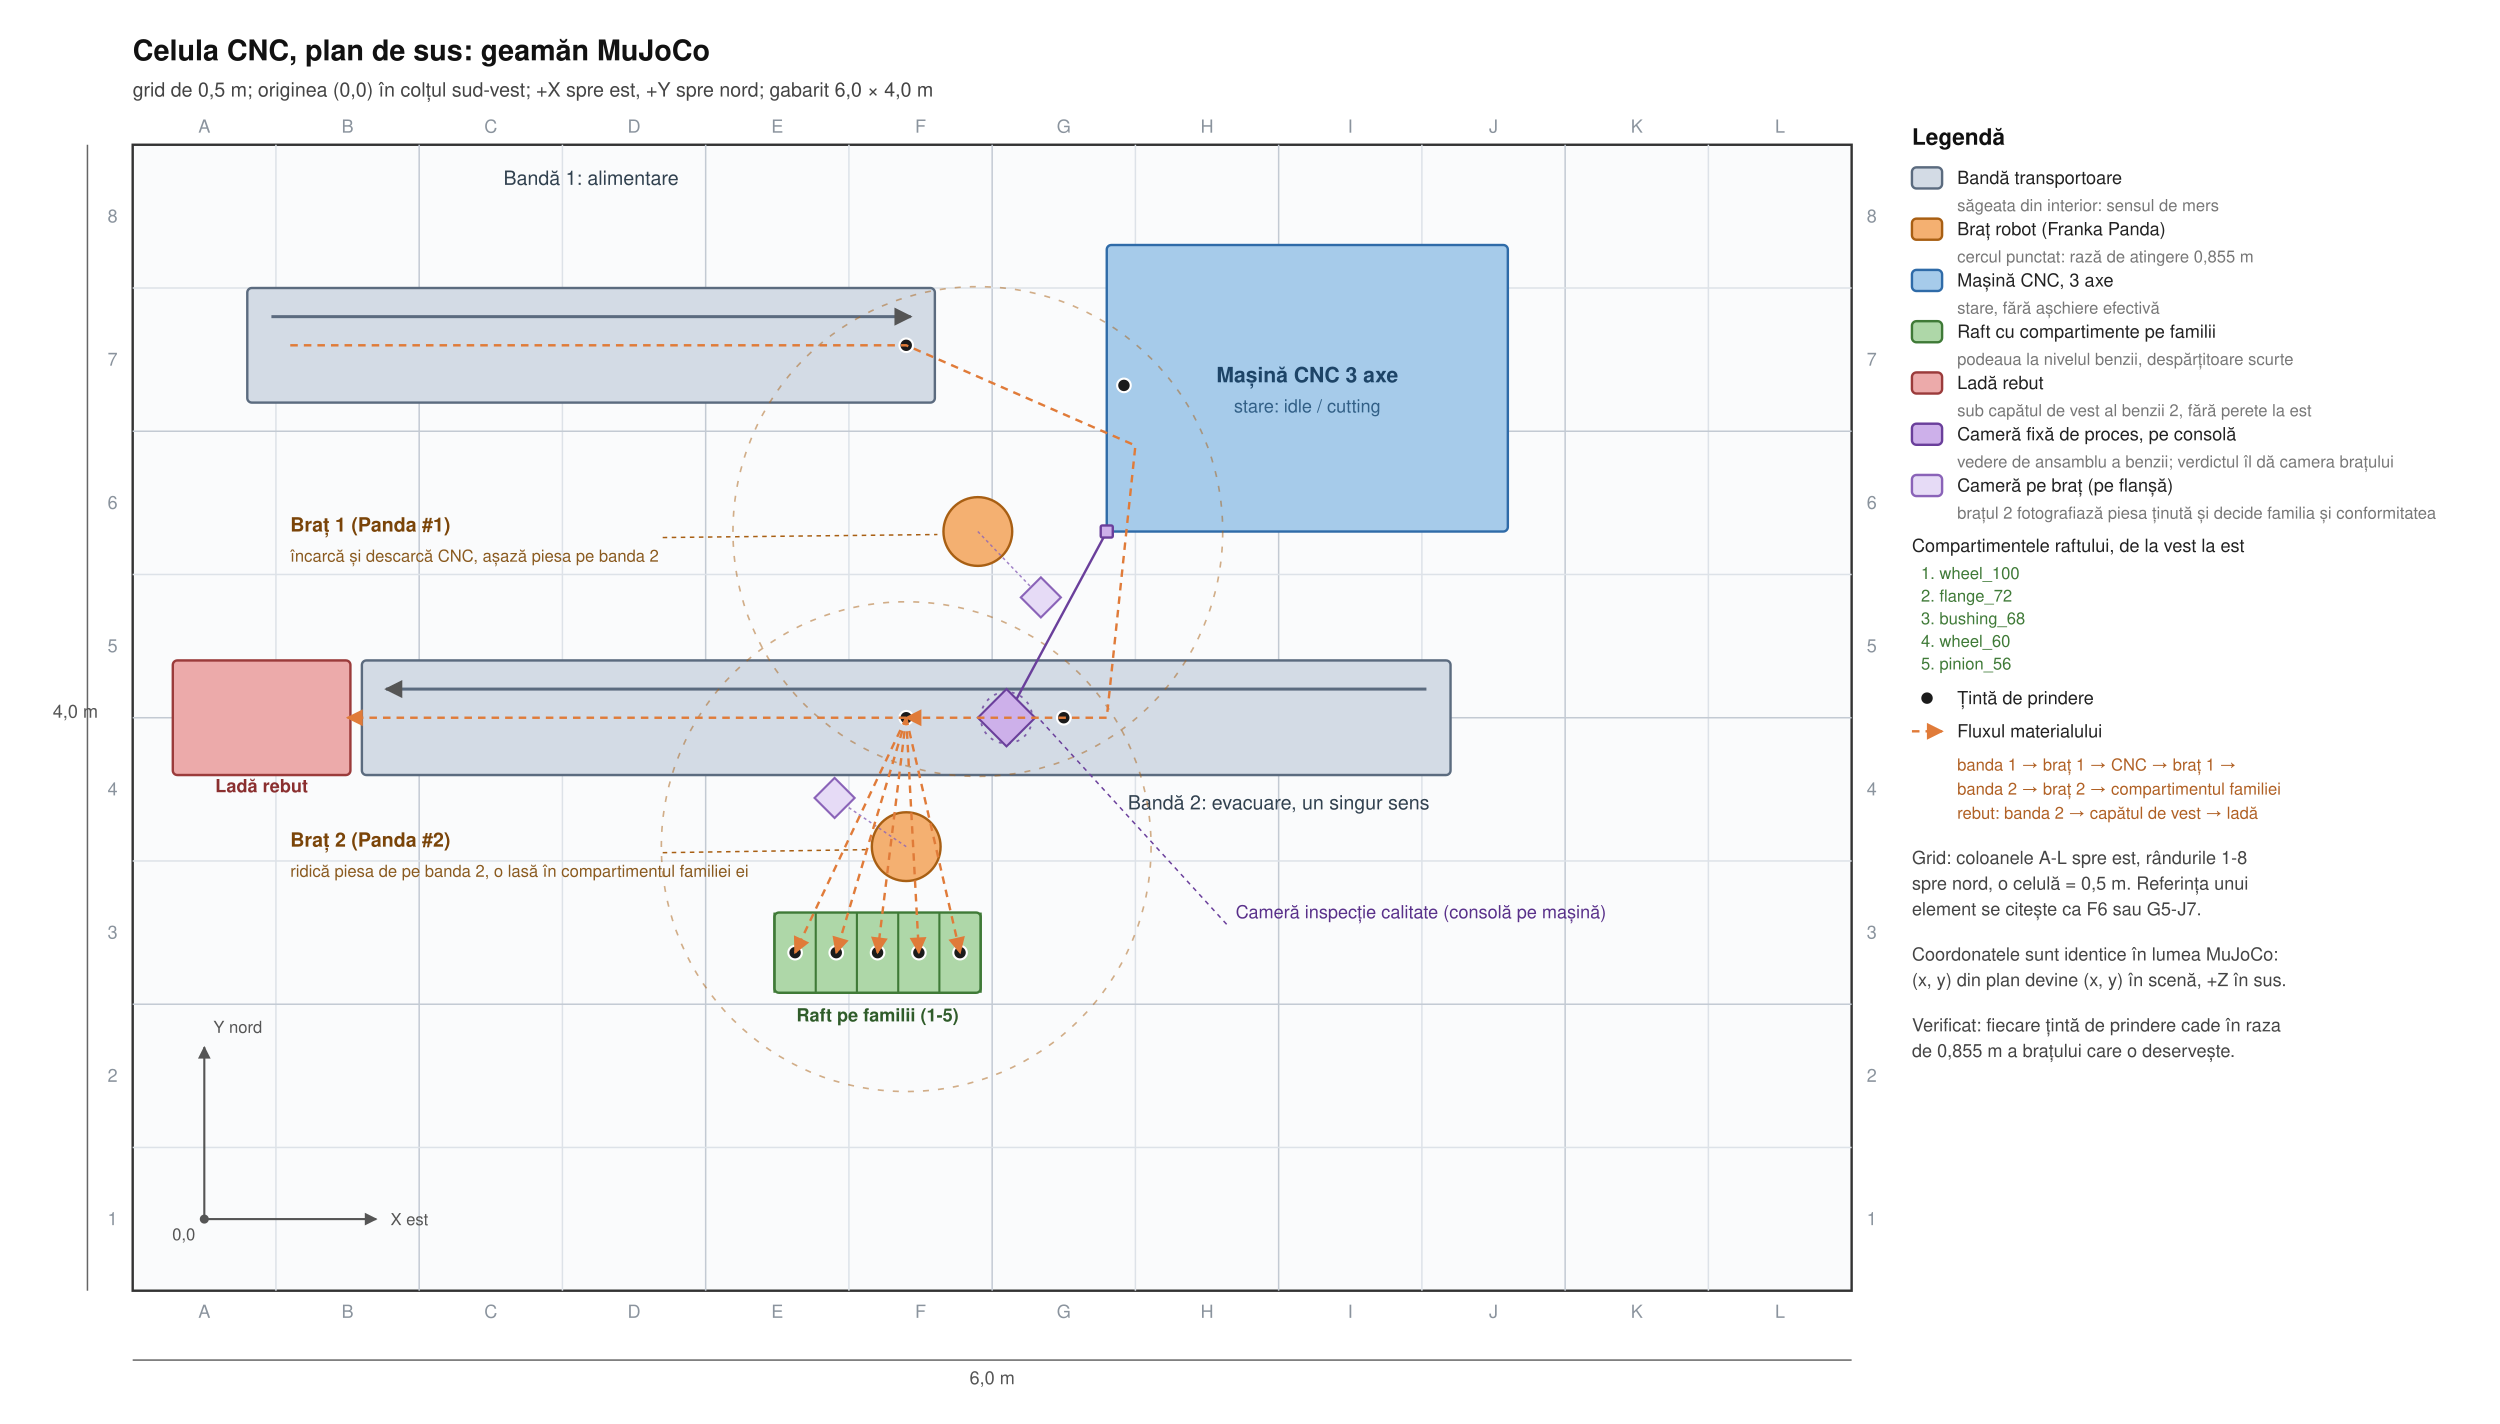
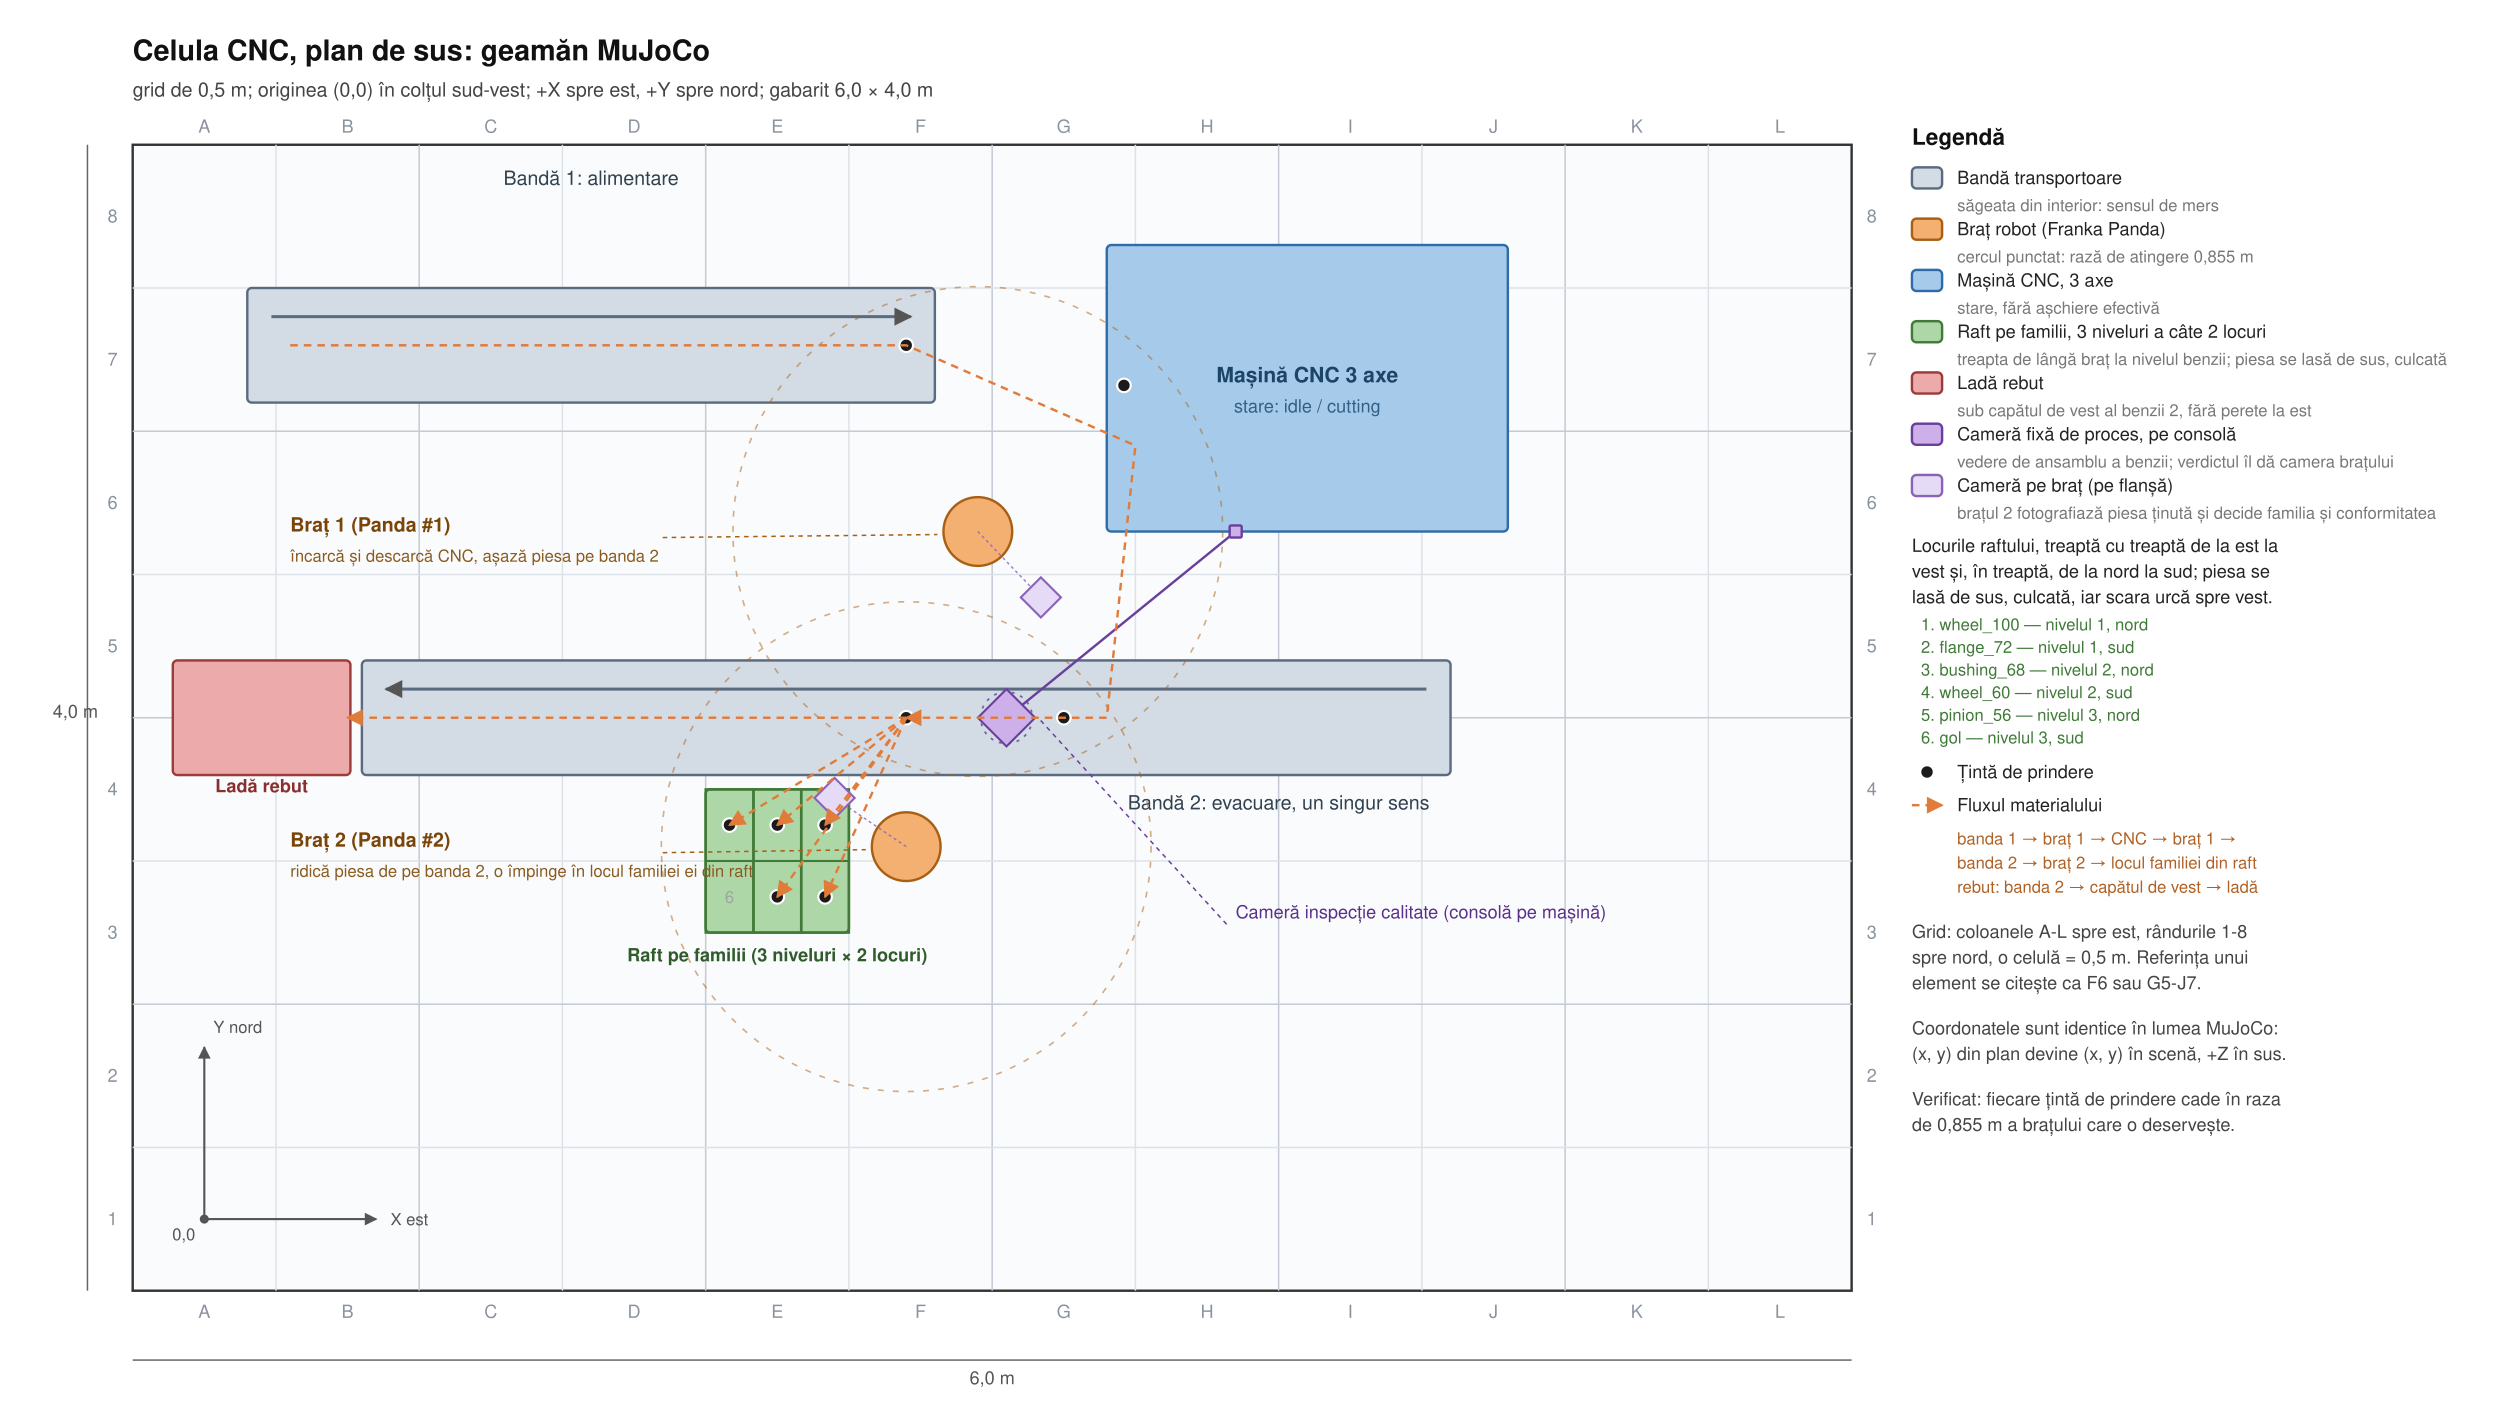
<svg xmlns="http://www.w3.org/2000/svg" width="1658" height="944" viewBox="0 0 1658 944" font-family="Helvetica, Arial, sans-serif">
  <defs>
    <marker id="arrow" viewBox="0 0 10 10" refX="9" refY="5" markerWidth="7" markerHeight="7" orient="auto-start-reverse">
      <path d="M 0 0 L 10 5 L 0 10 z" fill="#e07b39" />
    </marker>
    <marker id="arrow-gray" viewBox="0 0 10 10" refX="9" refY="5" markerWidth="6" markerHeight="6" orient="auto-start-reverse">
      <path d="M 0 0 L 10 5 L 0 10 z" fill="#555" />
    </marker>
  </defs>
  <rect x="0.0" y="0.0" width="1658.0" height="944.0" rx="0" fill="#ffffff" stroke="#ffffff" stroke-width="1.6" />
  <text x="88.0" y="40.0" font-size="19" text-anchor="start" fill="#111" font-weight="bold" opacity="1.00">Celula CNC, plan de sus: geamăn MuJoCo</text>
  <text x="88.0" y="64.0" font-size="13" text-anchor="start" fill="#444" font-weight="normal" opacity="1.00">grid de 0,5 m; originea (0,0) în colțul sud-vest; +X spre est, +Y spre nord; gabarit 6,0 × 4,0 m</text>
  <rect x="88.0" y="96.0" width="1140.0" height="760.0" rx="0" fill="#fafbfc" stroke="#333" stroke-width="1.6" />
  <line x1="183.0" y1="856.0" x2="183.0" y2="96.0" stroke="#dde2e8" stroke-width="1.0" />
  <line x1="278.0" y1="856.0" x2="278.0" y2="96.0" stroke="#c3cad3" stroke-width="1.0" />
  <line x1="373.0" y1="856.0" x2="373.0" y2="96.0" stroke="#dde2e8" stroke-width="1.0" />
  <line x1="468.0" y1="856.0" x2="468.0" y2="96.0" stroke="#c3cad3" stroke-width="1.0" />
  <line x1="563.0" y1="856.0" x2="563.0" y2="96.0" stroke="#dde2e8" stroke-width="1.0" />
  <line x1="658.0" y1="856.0" x2="658.0" y2="96.0" stroke="#c3cad3" stroke-width="1.0" />
  <line x1="753.0" y1="856.0" x2="753.0" y2="96.0" stroke="#dde2e8" stroke-width="1.0" />
  <line x1="848.0" y1="856.0" x2="848.0" y2="96.0" stroke="#c3cad3" stroke-width="1.0" />
  <line x1="943.0" y1="856.0" x2="943.0" y2="96.0" stroke="#dde2e8" stroke-width="1.0" />
  <line x1="1038.0" y1="856.0" x2="1038.0" y2="96.0" stroke="#c3cad3" stroke-width="1.0" />
  <line x1="1133.0" y1="856.0" x2="1133.0" y2="96.0" stroke="#dde2e8" stroke-width="1.0" />
  <line x1="88.0" y1="761.0" x2="1228.0" y2="761.0" stroke="#dde2e8" stroke-width="1.0" />
  <line x1="88.0" y1="666.0" x2="1228.0" y2="666.0" stroke="#c3cad3" stroke-width="1.0" />
  <line x1="88.0" y1="571.0" x2="1228.0" y2="571.0" stroke="#dde2e8" stroke-width="1.0" />
  <line x1="88.0" y1="476.0" x2="1228.0" y2="476.0" stroke="#c3cad3" stroke-width="1.0" />
  <line x1="88.0" y1="381.0" x2="1228.0" y2="381.0" stroke="#dde2e8" stroke-width="1.0" />
  <line x1="88.0" y1="286.0" x2="1228.0" y2="286.0" stroke="#c3cad3" stroke-width="1.0" />
  <line x1="88.0" y1="191.0" x2="1228.0" y2="191.0" stroke="#dde2e8" stroke-width="1.0" />
  <text x="135.5" y="88.0" font-size="12" text-anchor="middle" fill="#8a939d" font-weight="normal" opacity="1.00">A</text>
  <text x="135.5" y="874.0" font-size="12" text-anchor="middle" fill="#8a939d" font-weight="normal" opacity="1.00">A</text>
  <text x="230.5" y="88.0" font-size="12" text-anchor="middle" fill="#8a939d" font-weight="normal" opacity="1.00">B</text>
  <text x="230.5" y="874.0" font-size="12" text-anchor="middle" fill="#8a939d" font-weight="normal" opacity="1.00">B</text>
  <text x="325.5" y="88.0" font-size="12" text-anchor="middle" fill="#8a939d" font-weight="normal" opacity="1.00">C</text>
  <text x="325.5" y="874.0" font-size="12" text-anchor="middle" fill="#8a939d" font-weight="normal" opacity="1.00">C</text>
  <text x="420.5" y="88.0" font-size="12" text-anchor="middle" fill="#8a939d" font-weight="normal" opacity="1.00">D</text>
  <text x="420.5" y="874.0" font-size="12" text-anchor="middle" fill="#8a939d" font-weight="normal" opacity="1.00">D</text>
  <text x="515.5" y="88.0" font-size="12" text-anchor="middle" fill="#8a939d" font-weight="normal" opacity="1.00">E</text>
  <text x="515.5" y="874.0" font-size="12" text-anchor="middle" fill="#8a939d" font-weight="normal" opacity="1.00">E</text>
  <text x="610.5" y="88.0" font-size="12" text-anchor="middle" fill="#8a939d" font-weight="normal" opacity="1.00">F</text>
  <text x="610.5" y="874.0" font-size="12" text-anchor="middle" fill="#8a939d" font-weight="normal" opacity="1.00">F</text>
  <text x="705.5" y="88.0" font-size="12" text-anchor="middle" fill="#8a939d" font-weight="normal" opacity="1.00">G</text>
  <text x="705.5" y="874.0" font-size="12" text-anchor="middle" fill="#8a939d" font-weight="normal" opacity="1.00">G</text>
  <text x="800.5" y="88.0" font-size="12" text-anchor="middle" fill="#8a939d" font-weight="normal" opacity="1.00">H</text>
  <text x="800.5" y="874.0" font-size="12" text-anchor="middle" fill="#8a939d" font-weight="normal" opacity="1.00">H</text>
  <text x="895.5" y="88.0" font-size="12" text-anchor="middle" fill="#8a939d" font-weight="normal" opacity="1.00">I</text>
  <text x="895.5" y="874.0" font-size="12" text-anchor="middle" fill="#8a939d" font-weight="normal" opacity="1.00">I</text>
  <text x="990.5" y="88.0" font-size="12" text-anchor="middle" fill="#8a939d" font-weight="normal" opacity="1.00">J</text>
  <text x="990.5" y="874.0" font-size="12" text-anchor="middle" fill="#8a939d" font-weight="normal" opacity="1.00">J</text>
  <text x="1085.5" y="88.0" font-size="12" text-anchor="middle" fill="#8a939d" font-weight="normal" opacity="1.00">K</text>
  <text x="1085.5" y="874.0" font-size="12" text-anchor="middle" fill="#8a939d" font-weight="normal" opacity="1.00">K</text>
  <text x="1180.5" y="88.0" font-size="12" text-anchor="middle" fill="#8a939d" font-weight="normal" opacity="1.00">L</text>
  <text x="1180.5" y="874.0" font-size="12" text-anchor="middle" fill="#8a939d" font-weight="normal" opacity="1.00">L</text>
  <text x="78.0" y="812.5" font-size="12" text-anchor="end" fill="#8a939d" font-weight="normal" opacity="1.00">1</text>
  <text x="1238.0" y="812.5" font-size="12" text-anchor="start" fill="#8a939d" font-weight="normal" opacity="1.00">1</text>
  <text x="78.0" y="717.5" font-size="12" text-anchor="end" fill="#8a939d" font-weight="normal" opacity="1.00">2</text>
  <text x="1238.0" y="717.5" font-size="12" text-anchor="start" fill="#8a939d" font-weight="normal" opacity="1.00">2</text>
  <text x="78.0" y="622.5" font-size="12" text-anchor="end" fill="#8a939d" font-weight="normal" opacity="1.00">3</text>
  <text x="1238.0" y="622.5" font-size="12" text-anchor="start" fill="#8a939d" font-weight="normal" opacity="1.00">3</text>
  <text x="78.0" y="527.5" font-size="12" text-anchor="end" fill="#8a939d" font-weight="normal" opacity="1.00">4</text>
  <text x="1238.0" y="527.5" font-size="12" text-anchor="start" fill="#8a939d" font-weight="normal" opacity="1.00">4</text>
  <text x="78.0" y="432.5" font-size="12" text-anchor="end" fill="#8a939d" font-weight="normal" opacity="1.00">5</text>
  <text x="1238.0" y="432.5" font-size="12" text-anchor="start" fill="#8a939d" font-weight="normal" opacity="1.00">5</text>
  <text x="78.0" y="337.5" font-size="12" text-anchor="end" fill="#8a939d" font-weight="normal" opacity="1.00">6</text>
  <text x="1238.0" y="337.5" font-size="12" text-anchor="start" fill="#8a939d" font-weight="normal" opacity="1.00">6</text>
  <text x="78.0" y="242.5" font-size="12" text-anchor="end" fill="#8a939d" font-weight="normal" opacity="1.00">7</text>
  <text x="1238.0" y="242.5" font-size="12" text-anchor="start" fill="#8a939d" font-weight="normal" opacity="1.00">7</text>
  <text x="78.0" y="147.5" font-size="12" text-anchor="end" fill="#8a939d" font-weight="normal" opacity="1.00">8</text>
  <text x="1238.0" y="147.5" font-size="12" text-anchor="start" fill="#8a939d" font-weight="normal" opacity="1.00">8</text>
  <rect x="164.0" y="191.0" width="456.0" height="76.0" rx="3" fill="#d3dbe5" stroke="#5b6b7f" stroke-width="1.6" />
  <line x1="180.0" y1="210.0" x2="604.0" y2="210.0" stroke="#5b6b7f" stroke-width="2.0" marker-end="url(#arrow-gray)" />
  <text x="392.0" y="122.6" font-size="13" text-anchor="middle" fill="#31414f" font-weight="normal" opacity="1.00">Bandă 1: alimentare</text>
  <rect x="240.0" y="438.0" width="722.0" height="76.0" rx="3" fill="#d3dbe5" stroke="#5b6b7f" stroke-width="1.6" />
  <line x1="946.0" y1="457.0" x2="256.0" y2="457.0" stroke="#5b6b7f" stroke-width="2.0" marker-end="url(#arrow-gray)" />
  <text x="848.0" y="536.8" font-size="13" text-anchor="middle" fill="#31414f" font-weight="normal" opacity="1.00">Bandă 2: evacuare, un singur sens</text>
  <rect x="734.0" y="162.5" width="266.0" height="190.0" rx="3" fill="#a6cbea" stroke="#2f6ba8" stroke-width="1.6" />
-   <rect x="513.6" y="605.2" width="136.8" height="53.2" rx="3" fill="#aed7a8" stroke="#3f7a37" stroke-width="1.6" />
+   <rect x="468.0" y="523.5" width="95.0" height="95.0" rx="3" fill="#aed7a8" stroke="#3f7a37" stroke-width="1.6" />
  <rect x="114.6" y="438.0" width="117.8" height="76.0" rx="3" fill="#ecaaaa" stroke="#9b3b3b" stroke-width="1.6" />
  <text x="867.0" y="253.5" font-size="14" text-anchor="middle" fill="#1d4467" font-weight="bold" opacity="1.00">Mașină CNC 3 axe</text>
  <text x="867.0" y="273.5" font-size="12" text-anchor="middle" fill="#315f86" font-weight="normal" opacity="1.00">stare: idle / cutting</text>
-   <line x1="513.6" y1="658.4" x2="513.6" y2="605.2" stroke="#3f7a37" stroke-width="1.4" />
-   <line x1="541.0" y1="658.4" x2="541.0" y2="605.2" stroke="#3f7a37" stroke-width="1.4" />
-   <line x1="568.3" y1="658.4" x2="568.3" y2="605.2" stroke="#3f7a37" stroke-width="1.4" />
-   <line x1="595.7" y1="658.4" x2="595.7" y2="605.2" stroke="#3f7a37" stroke-width="1.4" />
-   <line x1="623.0" y1="658.4" x2="623.0" y2="605.2" stroke="#3f7a37" stroke-width="1.4" />
-   <line x1="650.4" y1="658.4" x2="650.4" y2="605.2" stroke="#3f7a37" stroke-width="1.4" />
-   <text x="527.3" y="635.8" font-size="11" text-anchor="middle" fill="#2f5c2a" font-weight="normal" opacity="1.00">1</text>
-   <text x="554.6" y="635.8" font-size="11" text-anchor="middle" fill="#2f5c2a" font-weight="normal" opacity="1.00">2</text>
-   <text x="582.0" y="635.8" font-size="11" text-anchor="middle" fill="#2f5c2a" font-weight="normal" opacity="1.00">3</text>
-   <text x="609.4" y="635.8" font-size="11" text-anchor="middle" fill="#2f5c2a" font-weight="normal" opacity="1.00">4</text>
-   <text x="636.7" y="635.8" font-size="11" text-anchor="middle" fill="#2f5c2a" font-weight="normal" opacity="1.00">5</text>
+   <rect x="531.3" y="523.5" width="31.7" height="95.0" rx="0" fill="none" stroke="#3f7a37" stroke-width="1.6" />
+   <line x1="531.3" y1="571.0" x2="563.0" y2="571.0" stroke="#3f7a37" stroke-width="1.4" />
+   <text x="547.2" y="551.2" font-size="11" text-anchor="middle" fill="#2f5c2a" font-weight="bold" opacity="1.00">1</text>
+   <text x="547.2" y="598.8" font-size="11" text-anchor="middle" fill="#2f5c2a" font-weight="bold" opacity="1.00">2</text>
+   <rect x="499.7" y="523.5" width="31.7" height="95.0" rx="0" fill="none" stroke="#3f7a37" stroke-width="1.6" />
+   <line x1="499.7" y1="571.0" x2="531.3" y2="571.0" stroke="#3f7a37" stroke-width="1.4" />
+   <text x="515.5" y="551.2" font-size="11" text-anchor="middle" fill="#2f5c2a" font-weight="bold" opacity="1.00">3</text>
+   <text x="515.5" y="598.8" font-size="11" text-anchor="middle" fill="#2f5c2a" font-weight="bold" opacity="1.00">4</text>
+   <rect x="468.0" y="523.5" width="31.7" height="95.0" rx="0" fill="none" stroke="#3f7a37" stroke-width="1.6" />
+   <line x1="468.0" y1="571.0" x2="499.7" y2="571.0" stroke="#3f7a37" stroke-width="1.4" />
+   <text x="483.8" y="551.2" font-size="11" text-anchor="middle" fill="#2f5c2a" font-weight="bold" opacity="1.00">5</text>
+   <text x="483.8" y="598.8" font-size="11" text-anchor="middle" fill="#9aa79a" font-weight="normal" opacity="1.00">6</text>
  <circle cx="648.5" cy="352.5" r="162.4" fill="none" stroke="#a85f13" stroke-width="1.1" stroke-dasharray="4 6" opacity="0.5" />
  <circle cx="648.5" cy="352.5" r="22.8" fill="#f4b071" stroke="#a85f13" stroke-width="1.6" />
  <text x="192.5" y="352.5" font-size="13" text-anchor="start" fill="#7a4408" font-weight="bold" opacity="1.00">Braț 1 (Panda #1)</text>
  <text x="192.5" y="372.5" font-size="11" text-anchor="start" fill="#8a5a1f" font-weight="normal" opacity="1.00">încarcă și descarcă CNC, așază piesa pe banda 2</text>
  <line x1="439.5" y1="356.5" x2="621.7" y2="354.5" stroke="#a85f13" stroke-width="1.0" stroke-dasharray="3 3" />
  <line x1="648.5" y1="352.5" x2="690.3" y2="396.2" stroke="#8a63b8" stroke-width="1.0" stroke-dasharray="2 2" opacity="0.80" />
  <path d="M 690.3 382.9 L 703.6 396.2 L 690.3 409.5 L 677.0 396.2 Z" fill="#e6dbf6" stroke="#8a63b8" stroke-width="1.4" />
  <circle cx="601.0" cy="561.5" r="162.4" fill="none" stroke="#a85f13" stroke-width="1.1" stroke-dasharray="4 6" opacity="0.5" />
  <circle cx="601.0" cy="561.5" r="22.8" fill="#f4b071" stroke="#a85f13" stroke-width="1.6" />
  <text x="192.5" y="561.5" font-size="13" text-anchor="start" fill="#7a4408" font-weight="bold" opacity="1.00">Braț 2 (Panda #2)</text>
-   <text x="192.5" y="581.5" font-size="11" text-anchor="start" fill="#8a5a1f" font-weight="normal" opacity="1.00">ridică piesa de pe banda 2, o lasă în compartimentul familiei ei</text>
+   <text x="192.5" y="581.5" font-size="11" text-anchor="start" fill="#8a5a1f" font-weight="normal" opacity="1.00">ridică piesa de pe banda 2, o împinge în locul familiei ei din raft</text>
  <line x1="439.5" y1="565.5" x2="574.2" y2="563.5" stroke="#a85f13" stroke-width="1.0" stroke-dasharray="3 3" />
  <line x1="601.0" y1="561.5" x2="553.5" y2="529.2" stroke="#8a63b8" stroke-width="1.0" stroke-dasharray="2 2" opacity="0.80" />
  <path d="M 553.5 515.9 L 566.8 529.2 L 553.5 542.5 L 540.2 529.2 Z" fill="#e6dbf6" stroke="#8a63b8" stroke-width="1.4" />
  <line x1="135.5" y1="808.5" x2="249.5" y2="808.5" stroke="#555" stroke-width="1.4" marker-end="url(#arrow-gray)" />
  <text x="259.0" y="812.5" font-size="11" text-anchor="start" fill="#555" font-weight="normal" opacity="1.00">X est</text>
  <line x1="135.5" y1="808.5" x2="135.5" y2="694.5" stroke="#555" stroke-width="1.4" marker-end="url(#arrow-gray)" />
  <text x="141.5" y="685.0" font-size="11" text-anchor="start" fill="#555" font-weight="normal" opacity="1.00">Y nord</text>
  <circle cx="135.5" cy="808.5" r="3" fill="#555" />
  <text x="129.5" y="822.5" font-size="11" text-anchor="end" fill="#555" font-weight="normal" opacity="1.00">0,0</text>
-   <line x1="734.0" y1="352.5" x2="667.5" y2="476.0" stroke="#6a3f9b" stroke-width="1.6" />
-   <rect x="730.0" y="348.5" width="8.0" height="8.0" rx="1" fill="#cdb0ea" stroke="#6a3f9b" stroke-width="1.6" />
+   <line x1="819.5" y1="352.5" x2="667.5" y2="476.0" stroke="#6a3f9b" stroke-width="1.6" />
+   <rect x="815.5" y="348.5" width="8.0" height="8.0" rx="1" fill="#cdb0ea" stroke="#6a3f9b" stroke-width="1.6" />
  <circle cx="667.5" cy="476.0" r="17.1" fill="none" stroke="#6a3f9b" stroke-width="1.2" stroke-dasharray="2 4" opacity="0.8" />
  <path d="M 667.5 457.0 L 686.5 476.0 L 667.5 495.0 L 648.5 476.0 Z" fill="#cdb0ea" stroke="#6a3f9b" stroke-width="1.4" />
  <line x1="813.5" y1="613.0" x2="688.5" y2="476.0" stroke="#6a3f9b" stroke-width="1.0" stroke-dasharray="3 3" />
  <text x="819.5" y="609.0" font-size="12" text-anchor="start" fill="#59308a" font-weight="normal" opacity="1.00">Cameră inspecție calitate (consolă pe mașină)</text>
  <circle cx="601.0" cy="229.0" r="4.5" fill="#1b1b1b" stroke="#ffffff" stroke-width="1.4" />
  <circle cx="745.4" cy="255.6" r="4.5" fill="#1b1b1b" stroke="#ffffff" stroke-width="1.4" />
  <circle cx="705.5" cy="476.0" r="4.5" fill="#1b1b1b" stroke="#ffffff" stroke-width="1.4" />
  <circle cx="601.0" cy="476.0" r="4.5" fill="#1b1b1b" stroke="#ffffff" stroke-width="1.4" />
-   <circle cx="527.3" cy="631.8" r="4.5" fill="#1b1b1b" stroke="#ffffff" stroke-width="1.4" />
-   <circle cx="554.6" cy="631.8" r="4.5" fill="#1b1b1b" stroke="#ffffff" stroke-width="1.4" />
-   <circle cx="582.0" cy="631.8" r="4.5" fill="#1b1b1b" stroke="#ffffff" stroke-width="1.4" />
-   <circle cx="609.4" cy="631.8" r="4.5" fill="#1b1b1b" stroke="#ffffff" stroke-width="1.4" />
-   <circle cx="636.7" cy="631.8" r="4.5" fill="#1b1b1b" stroke="#ffffff" stroke-width="1.4" />
-   <text x="582.0" y="677.4" font-size="12" text-anchor="middle" fill="#2f5c2a" font-weight="bold" opacity="1.00">Raft pe familii (1-5)</text>
+   <circle cx="547.2" cy="547.2" r="4.5" fill="#1b1b1b" stroke="#ffffff" stroke-width="1.4" />
+   <circle cx="547.2" cy="594.8" r="4.5" fill="#1b1b1b" stroke="#ffffff" stroke-width="1.4" />
+   <circle cx="515.5" cy="547.2" r="4.5" fill="#1b1b1b" stroke="#ffffff" stroke-width="1.4" />
+   <circle cx="515.5" cy="594.8" r="4.5" fill="#1b1b1b" stroke="#ffffff" stroke-width="1.4" />
+   <circle cx="483.8" cy="547.2" r="4.5" fill="#1b1b1b" stroke="#ffffff" stroke-width="1.4" />
+   <text x="515.5" y="637.5" font-size="12" text-anchor="middle" fill="#2f5c2a" font-weight="bold" opacity="1.00">Raft pe familii (3 niveluri × 2 locuri)</text>
  <text x="173.5" y="525.4" font-size="12" text-anchor="middle" fill="#8a2f2f" font-weight="bold" opacity="1.00">Ladă rebut</text>
  <polyline points="192.5,229.0 601.0,229.0 753.0,295.5 734.0,476.0 601.0,476.0" fill="none" stroke="#e07b39" stroke-width="1.6" stroke-dasharray="5 4" marker-end="url(#arrow)" />
-   <polyline points="601.0,476.0 527.3,631.8" fill="none" stroke="#e07b39" stroke-width="1.6" stroke-dasharray="5 4" marker-end="url(#arrow)" />
-   <polyline points="601.0,476.0 554.6,631.8" fill="none" stroke="#e07b39" stroke-width="1.6" stroke-dasharray="5 4" marker-end="url(#arrow)" />
-   <polyline points="601.0,476.0 582.0,631.8" fill="none" stroke="#e07b39" stroke-width="1.6" stroke-dasharray="5 4" marker-end="url(#arrow)" />
-   <polyline points="601.0,476.0 609.4,631.8" fill="none" stroke="#e07b39" stroke-width="1.6" stroke-dasharray="5 4" marker-end="url(#arrow)" />
-   <polyline points="601.0,476.0 636.7,631.8" fill="none" stroke="#e07b39" stroke-width="1.6" stroke-dasharray="5 4" marker-end="url(#arrow)" />
+   <polyline points="601.0,476.0 547.2,547.2" fill="none" stroke="#e07b39" stroke-width="1.6" stroke-dasharray="5 4" marker-end="url(#arrow)" />
+   <polyline points="601.0,476.0 547.2,594.8" fill="none" stroke="#e07b39" stroke-width="1.6" stroke-dasharray="5 4" marker-end="url(#arrow)" />
+   <polyline points="601.0,476.0 515.5,547.2" fill="none" stroke="#e07b39" stroke-width="1.6" stroke-dasharray="5 4" marker-end="url(#arrow)" />
+   <polyline points="601.0,476.0 515.5,594.8" fill="none" stroke="#e07b39" stroke-width="1.6" stroke-dasharray="5 4" marker-end="url(#arrow)" />
+   <polyline points="601.0,476.0 483.8,547.2" fill="none" stroke="#e07b39" stroke-width="1.6" stroke-dasharray="5 4" marker-end="url(#arrow)" />
  <polyline points="601.0,476.0 230.5,476.0" fill="none" stroke="#e07b39" stroke-width="1.6" stroke-dasharray="5 4" marker-end="url(#arrow)" />
  <line x1="88.0" y1="902.0" x2="1228.0" y2="902.0" stroke="#666" stroke-width="1.0" />
  <text x="658.0" y="918.0" font-size="12" text-anchor="middle" fill="#555" font-weight="normal" opacity="1.00">6,0 m</text>
  <line x1="58.0" y1="856.0" x2="58.0" y2="96.0" stroke="#666" stroke-width="1.0" />
  <text x="50.0" y="476.0" font-size="12" text-anchor="middle" fill="#555" font-weight="normal" opacity="1.00">4,0 m</text>
  <text x="1268.0" y="96.0" font-size="15" text-anchor="start" fill="#111" font-weight="bold" opacity="1.00">Legendă</text>
  <rect x="1268.0" y="111.0" width="20.0" height="14.0" rx="3" fill="#d3dbe5" stroke="#5b6b7f" stroke-width="1.6" />
  <text x="1298.0" y="122.0" font-size="12" text-anchor="start" fill="#222" font-weight="normal" opacity="1.00">Bandă transportoare</text>
  <text x="1298.0" y="140.0" font-size="11" text-anchor="start" fill="#777" font-weight="normal" opacity="1.00">săgeata din interior: sensul de mers</text>
  <rect x="1268.0" y="145.0" width="20.0" height="14.0" rx="3" fill="#f4b071" stroke="#a85f13" stroke-width="1.6" />
  <text x="1298.0" y="156.0" font-size="12" text-anchor="start" fill="#222" font-weight="normal" opacity="1.00">Braț robot (Franka Panda)</text>
  <text x="1298.0" y="174.0" font-size="11" text-anchor="start" fill="#777" font-weight="normal" opacity="1.00">cercul punctat: rază de atingere 0,855 m</text>
  <rect x="1268.0" y="179.0" width="20.0" height="14.0" rx="3" fill="#a6cbea" stroke="#2f6ba8" stroke-width="1.6" />
  <text x="1298.0" y="190.0" font-size="12" text-anchor="start" fill="#222" font-weight="normal" opacity="1.00">Mașină CNC, 3 axe</text>
  <text x="1298.0" y="208.0" font-size="11" text-anchor="start" fill="#777" font-weight="normal" opacity="1.00">stare, fără așchiere efectivă</text>
  <rect x="1268.0" y="213.0" width="20.0" height="14.0" rx="3" fill="#aed7a8" stroke="#3f7a37" stroke-width="1.6" />
-   <text x="1298.0" y="224.0" font-size="12" text-anchor="start" fill="#222" font-weight="normal" opacity="1.00">Raft cu compartimente pe familii</text>
-   <text x="1298.0" y="242.0" font-size="11" text-anchor="start" fill="#777" font-weight="normal" opacity="1.00">podeaua la nivelul benzii, despărțitoare scurte</text>
+   <text x="1298.0" y="224.0" font-size="12" text-anchor="start" fill="#222" font-weight="normal" opacity="1.00">Raft pe familii, 3 niveluri a câte 2 locuri</text>
+   <text x="1298.0" y="242.0" font-size="11" text-anchor="start" fill="#777" font-weight="normal" opacity="1.00">treapta de lângă braț la nivelul benzii; piesa se lasă de sus, culcată</text>
  <rect x="1268.0" y="247.0" width="20.0" height="14.0" rx="3" fill="#ecaaaa" stroke="#9b3b3b" stroke-width="1.6" />
  <text x="1298.0" y="258.0" font-size="12" text-anchor="start" fill="#222" font-weight="normal" opacity="1.00">Ladă rebut</text>
  <text x="1298.0" y="276.0" font-size="11" text-anchor="start" fill="#777" font-weight="normal" opacity="1.00">sub capătul de vest al benzii 2, fără perete la est</text>
  <rect x="1268.0" y="281.0" width="20.0" height="14.0" rx="3" fill="#cdb0ea" stroke="#6a3f9b" stroke-width="1.6" />
  <text x="1298.0" y="292.0" font-size="12" text-anchor="start" fill="#222" font-weight="normal" opacity="1.00">Cameră fixă de proces, pe consolă</text>
  <text x="1298.0" y="310.0" font-size="11" text-anchor="start" fill="#777" font-weight="normal" opacity="1.00">vedere de ansamblu a benzii; verdictul îl dă camera brațului</text>
  <rect x="1268.0" y="315.0" width="20.0" height="14.0" rx="3" fill="#e6dbf6" stroke="#8a63b8" stroke-width="1.6" />
  <text x="1298.0" y="326.0" font-size="12" text-anchor="start" fill="#222" font-weight="normal" opacity="1.00">Cameră pe braț (pe flanșă)</text>
  <text x="1298.0" y="344.0" font-size="11" text-anchor="start" fill="#777" font-weight="normal" opacity="1.00">brațul 2 fotografiază piesa ținută și decide familia și conformitatea</text>
-   <text x="1268.0" y="366.0" font-size="12" text-anchor="start" fill="#222" font-weight="normal" opacity="1.00">Compartimentele raftului, de la vest la est</text>
-   <text x="1274.0" y="384.0" font-size="11" text-anchor="start" fill="#3f7a37" font-weight="normal" opacity="1.00">1. wheel_100</text>
-   <text x="1274.0" y="399.0" font-size="11" text-anchor="start" fill="#3f7a37" font-weight="normal" opacity="1.00">2. flange_72</text>
-   <text x="1274.0" y="414.0" font-size="11" text-anchor="start" fill="#3f7a37" font-weight="normal" opacity="1.00">3. bushing_68</text>
-   <text x="1274.0" y="429.0" font-size="11" text-anchor="start" fill="#3f7a37" font-weight="normal" opacity="1.00">4. wheel_60</text>
-   <text x="1274.0" y="444.0" font-size="11" text-anchor="start" fill="#3f7a37" font-weight="normal" opacity="1.00">5. pinion_56</text>
-   <circle cx="1278.0" cy="463.0" r="4.5" fill="#1b1b1b" stroke="#fff" stroke-width="1.4" />
-   <text x="1298.0" y="467.0" font-size="12" text-anchor="start" fill="#222" font-weight="normal" opacity="1.00">Țintă de prindere</text>
-   <line x1="1268.0" y1="485.0" x2="1288.0" y2="485.0" stroke="#e07b39" stroke-width="1.6" stroke-dasharray="5 4" marker-end="url(#arrow)" />
-   <text x="1298.0" y="489.0" font-size="12" text-anchor="start" fill="#222" font-weight="normal" opacity="1.00">Fluxul materialului</text>
-   <text x="1298.0" y="511.0" font-size="11" text-anchor="start" fill="#b06024" font-weight="normal" opacity="1.00">banda 1 → braț 1 → CNC → braț 1 →</text>
-   <text x="1298.0" y="527.0" font-size="11" text-anchor="start" fill="#b06024" font-weight="normal" opacity="1.00">banda 2 → braț 2 → compartimentul familiei</text>
-   <text x="1298.0" y="543.0" font-size="11" text-anchor="start" fill="#b06024" font-weight="normal" opacity="1.00">rebut: banda 2 → capătul de vest → ladă</text>
-   <text x="1268.0" y="573.0" font-size="12" text-anchor="start" fill="#444" font-weight="normal" opacity="1.00">Grid: coloanele A-L spre est, rândurile 1-8</text>
-   <text x="1268.0" y="590.0" font-size="12" text-anchor="start" fill="#444" font-weight="normal" opacity="1.00">spre nord, o celulă = 0,5 m. Referința unui</text>
-   <text x="1268.0" y="607.0" font-size="12" text-anchor="start" fill="#444" font-weight="normal" opacity="1.00">element se citește ca F6 sau G5-J7.</text>
-   <text x="1268.0" y="637.0" font-size="12" text-anchor="start" fill="#444" font-weight="normal" opacity="1.00">Coordonatele sunt identice în lumea MuJoCo:</text>
-   <text x="1268.0" y="654.0" font-size="12" text-anchor="start" fill="#444" font-weight="normal" opacity="1.00">(x, y) din plan devine (x, y) în scenă, +Z în sus.</text>
-   <text x="1268.0" y="684.0" font-size="12" text-anchor="start" fill="#444" font-weight="normal" opacity="1.00">Verificat: fiecare țintă de prindere cade în raza</text>
-   <text x="1268.0" y="701.0" font-size="12" text-anchor="start" fill="#444" font-weight="normal" opacity="1.00">de 0,855 m a brațului care o deservește.</text>
+   <text x="1268.0" y="366.0" font-size="12" text-anchor="start" fill="#222" font-weight="normal" opacity="1.00">Locurile raftului, treaptă cu treaptă de la est la</text>
+   <text x="1268.0" y="383.0" font-size="12" text-anchor="start" fill="#222" font-weight="normal" opacity="1.00">vest și, în treaptă, de la nord la sud; piesa se</text>
+   <text x="1268.0" y="400.0" font-size="12" text-anchor="start" fill="#222" font-weight="normal" opacity="1.00">lasă de sus, culcată, iar scara urcă spre vest.</text>
+   <text x="1274.0" y="418.0" font-size="11" text-anchor="start" fill="#3f7a37" font-weight="normal" opacity="1.00">1. wheel_100 — nivelul 1, nord</text>
+   <text x="1274.0" y="433.0" font-size="11" text-anchor="start" fill="#3f7a37" font-weight="normal" opacity="1.00">2. flange_72 — nivelul 1, sud</text>
+   <text x="1274.0" y="448.0" font-size="11" text-anchor="start" fill="#3f7a37" font-weight="normal" opacity="1.00">3. bushing_68 — nivelul 2, nord</text>
+   <text x="1274.0" y="463.0" font-size="11" text-anchor="start" fill="#3f7a37" font-weight="normal" opacity="1.00">4. wheel_60 — nivelul 2, sud</text>
+   <text x="1274.0" y="478.0" font-size="11" text-anchor="start" fill="#3f7a37" font-weight="normal" opacity="1.00">5. pinion_56 — nivelul 3, nord</text>
+   <text x="1274.0" y="493.0" font-size="11" text-anchor="start" fill="#3f7a37" font-weight="normal" opacity="1.00">6. gol — nivelul 3, sud</text>
+   <circle cx="1278.0" cy="512.0" r="4.5" fill="#1b1b1b" stroke="#fff" stroke-width="1.4" />
+   <text x="1298.0" y="516.0" font-size="12" text-anchor="start" fill="#222" font-weight="normal" opacity="1.00">Țintă de prindere</text>
+   <line x1="1268.0" y1="534.0" x2="1288.0" y2="534.0" stroke="#e07b39" stroke-width="1.6" stroke-dasharray="5 4" marker-end="url(#arrow)" />
+   <text x="1298.0" y="538.0" font-size="12" text-anchor="start" fill="#222" font-weight="normal" opacity="1.00">Fluxul materialului</text>
+   <text x="1298.0" y="560.0" font-size="11" text-anchor="start" fill="#b06024" font-weight="normal" opacity="1.00">banda 1 → braț 1 → CNC → braț 1 →</text>
+   <text x="1298.0" y="576.0" font-size="11" text-anchor="start" fill="#b06024" font-weight="normal" opacity="1.00">banda 2 → braț 2 → locul familiei din raft</text>
+   <text x="1298.0" y="592.0" font-size="11" text-anchor="start" fill="#b06024" font-weight="normal" opacity="1.00">rebut: banda 2 → capătul de vest → ladă</text>
+   <text x="1268.0" y="622.0" font-size="12" text-anchor="start" fill="#444" font-weight="normal" opacity="1.00">Grid: coloanele A-L spre est, rândurile 1-8</text>
+   <text x="1268.0" y="639.0" font-size="12" text-anchor="start" fill="#444" font-weight="normal" opacity="1.00">spre nord, o celulă = 0,5 m. Referința unui</text>
+   <text x="1268.0" y="656.0" font-size="12" text-anchor="start" fill="#444" font-weight="normal" opacity="1.00">element se citește ca F6 sau G5-J7.</text>
+   <text x="1268.0" y="686.0" font-size="12" text-anchor="start" fill="#444" font-weight="normal" opacity="1.00">Coordonatele sunt identice în lumea MuJoCo:</text>
+   <text x="1268.0" y="703.0" font-size="12" text-anchor="start" fill="#444" font-weight="normal" opacity="1.00">(x, y) din plan devine (x, y) în scenă, +Z în sus.</text>
+   <text x="1268.0" y="733.0" font-size="12" text-anchor="start" fill="#444" font-weight="normal" opacity="1.00">Verificat: fiecare țintă de prindere cade în raza</text>
+   <text x="1268.0" y="750.0" font-size="12" text-anchor="start" fill="#444" font-weight="normal" opacity="1.00">de 0,855 m a brațului care o deservește.</text>
</svg>
